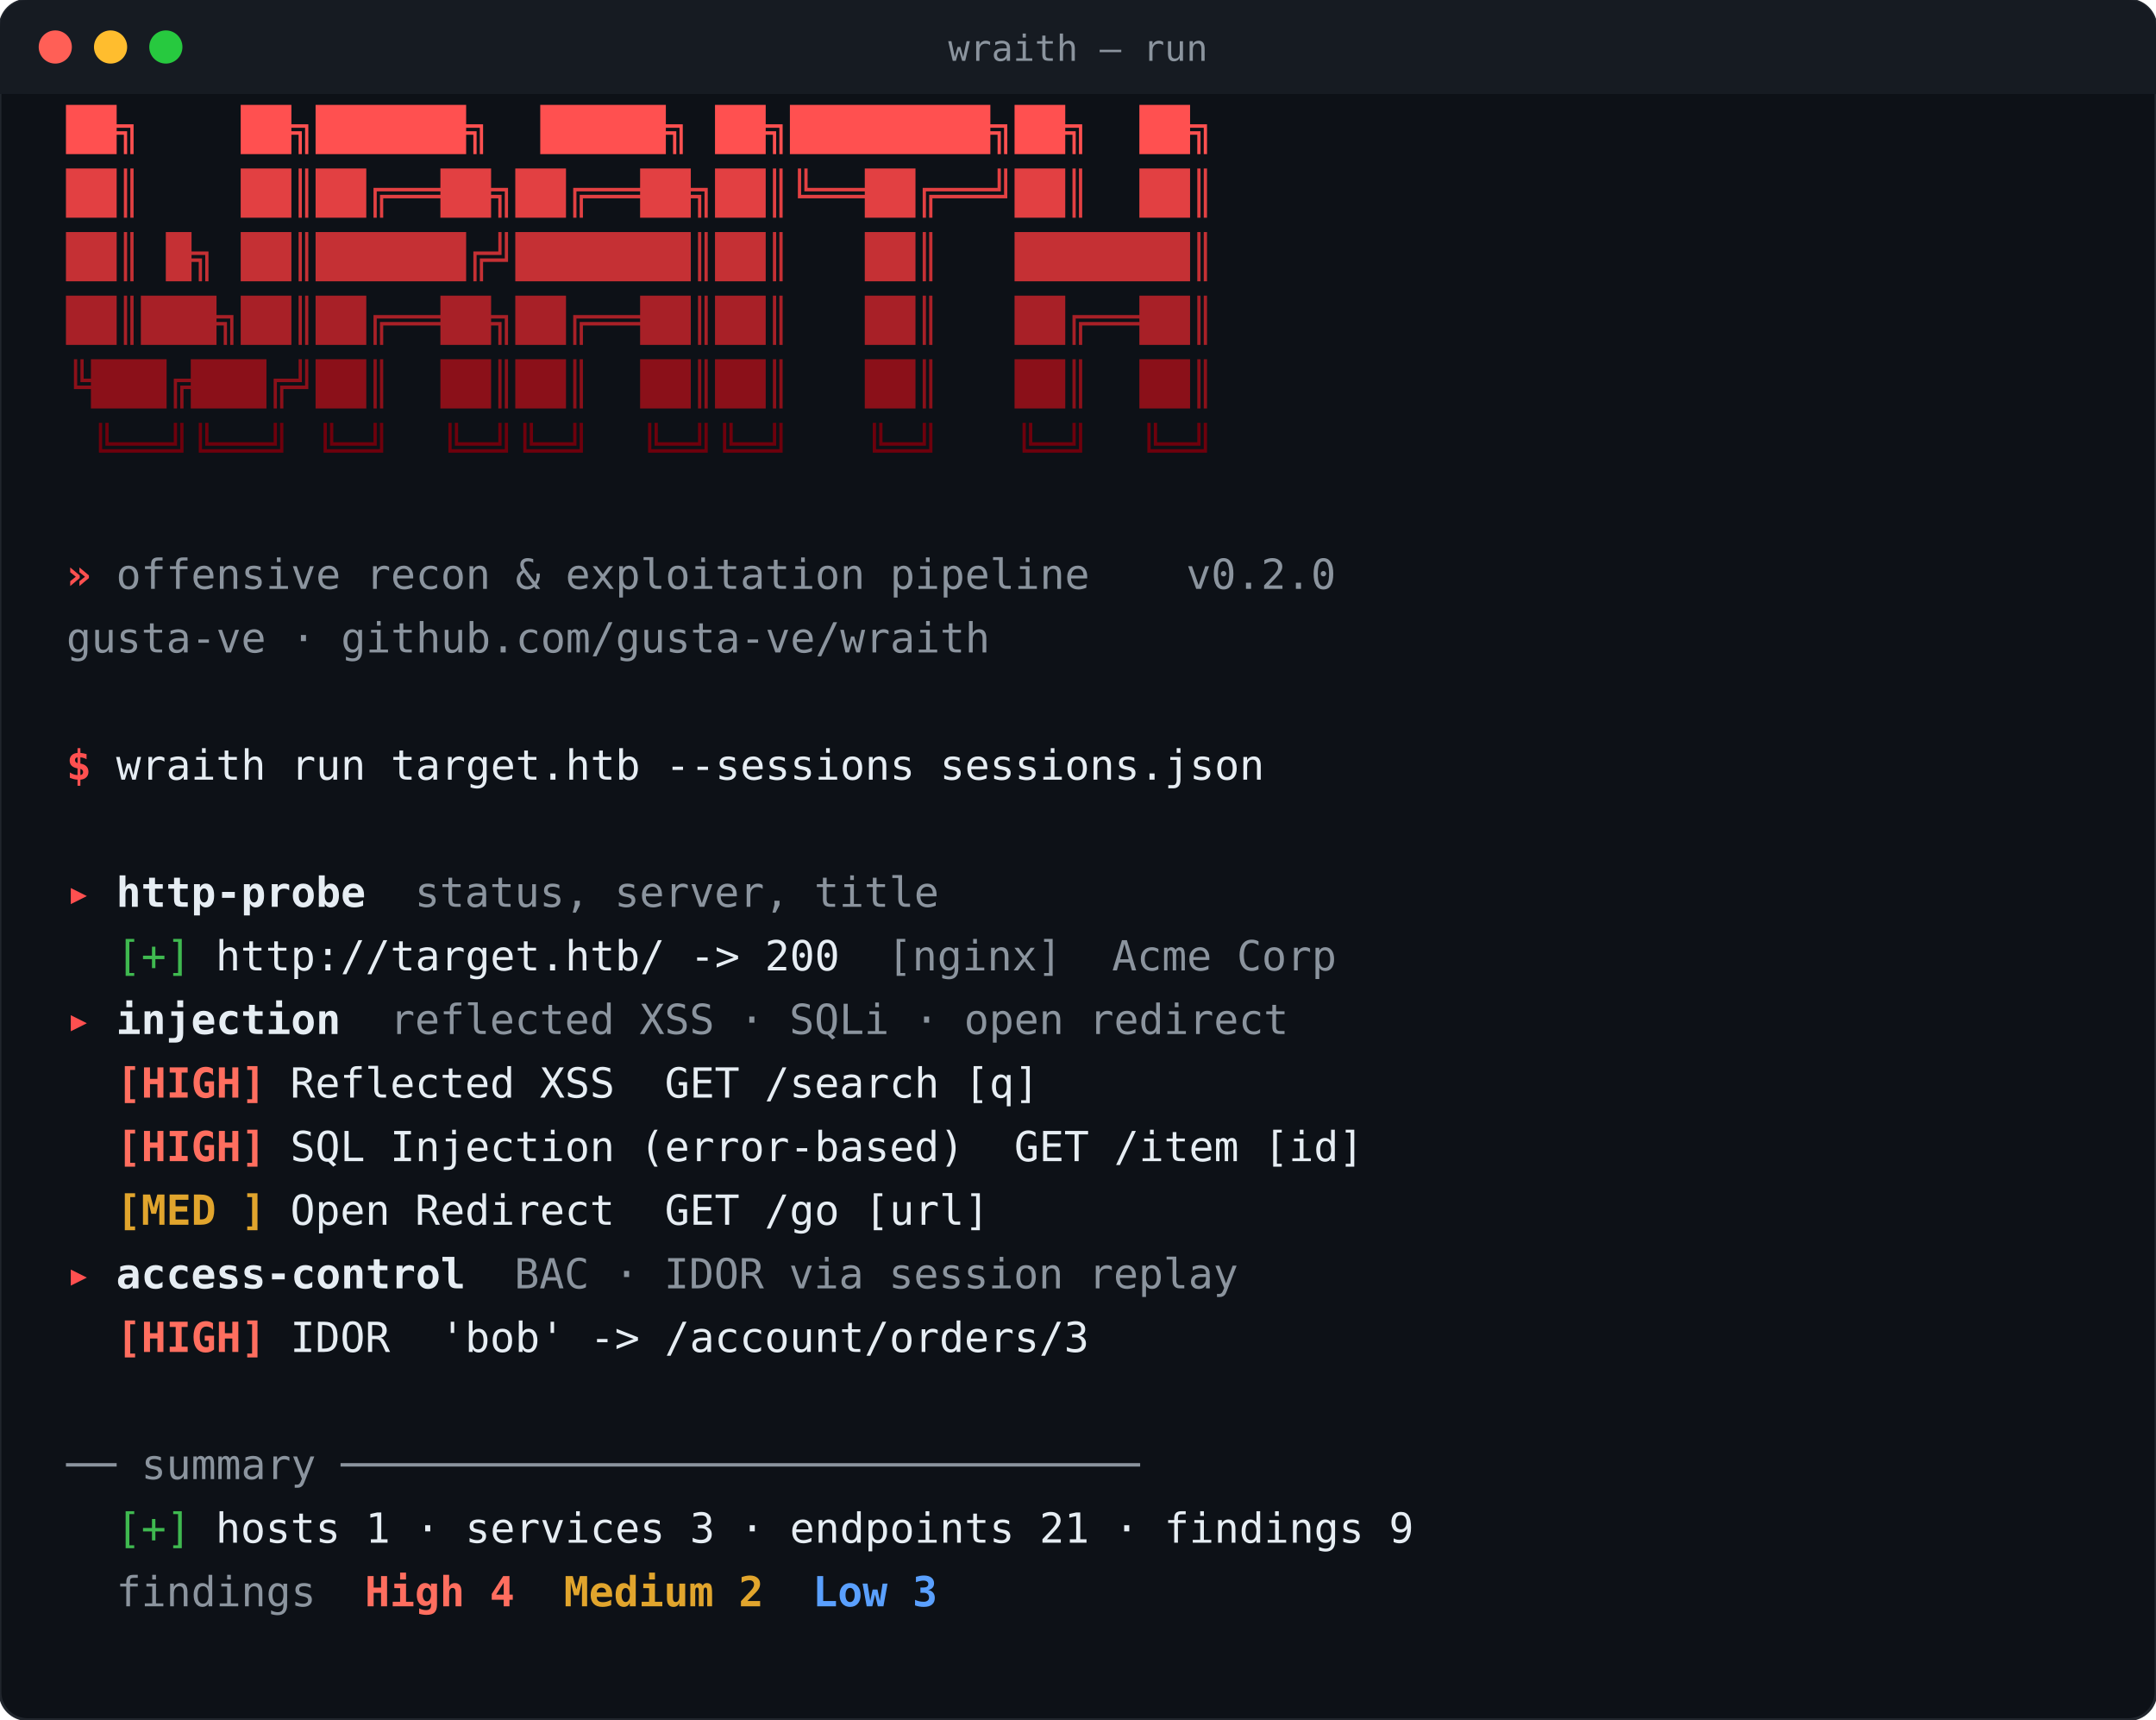
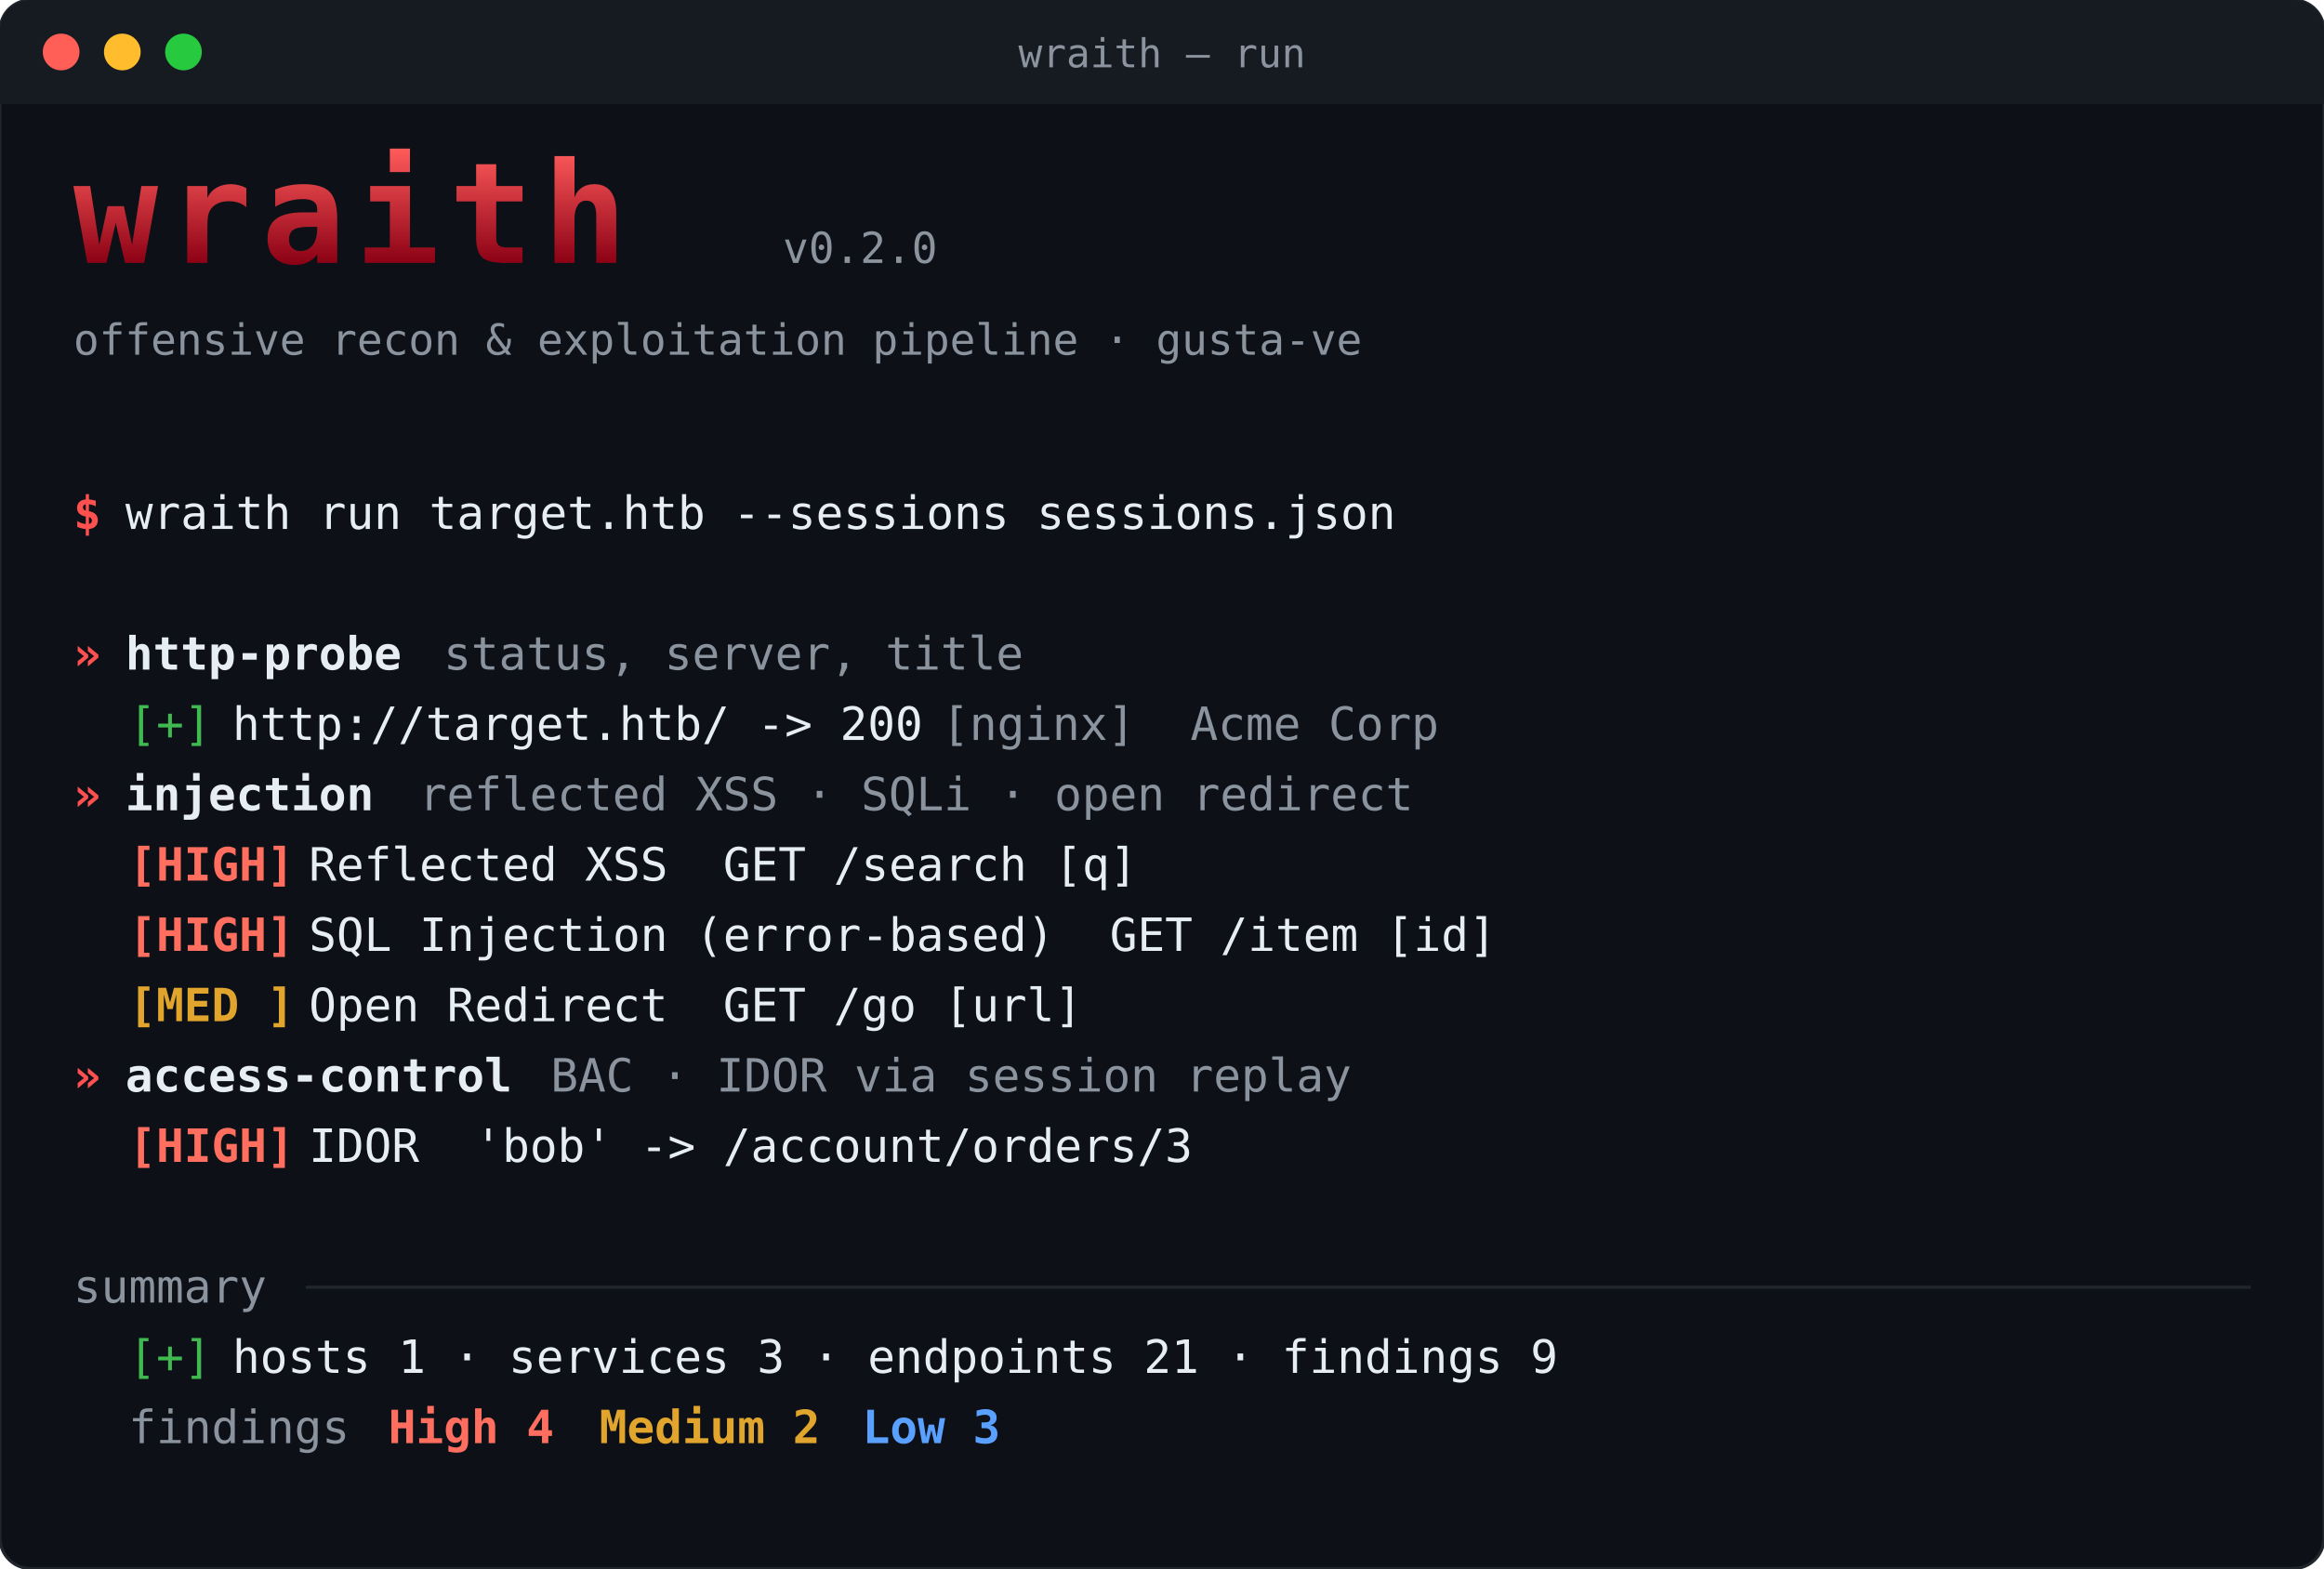
- <svg xmlns="http://www.w3.org/2000/svg" width="780" height="622" viewBox="0 0 780 622" font-family="ui-monospace,SFMono-Regular,Menlo,Consolas,monospace" font-size="15">
-   <rect x="0" y="0" width="780" height="622" rx="10" fill="#0d1117" stroke="#21262d" />
-   <rect x="0" y="0" width="780" height="34" rx="10" fill="#161b22" />
-   <rect x="0" y="24" width="780" height="10" fill="#161b22" />
+ <svg xmlns="http://www.w3.org/2000/svg" width="760" height="513" viewBox="0 0 760 513" font-family="ui-monospace,SFMono-Regular,Menlo,Consolas,monospace" font-size="15">
+   <defs>
+     <linearGradient id="wm" x1="0" y1="0" x2="0" y2="1">
+       <stop offset="0" stop-color="#ff5b5b" />
+       <stop offset="1" stop-color="#8a0014" />
+     </linearGradient>
+   </defs>
+   <rect width="760" height="513" rx="10" fill="#0d1117" stroke="#21262d" />
+   <rect width="760" height="34" rx="10" fill="#161b22" />
+   <rect y="24" width="760" height="10" fill="#161b22" />
  <circle cx="20" cy="17" r="6" fill="#ff5f56" />
  <circle cx="40" cy="17" r="6" fill="#ffbd2e" />
  <circle cx="60" cy="17" r="6" fill="#27c93f" />
-   <text x="390.0" y="22" fill="#8b949e" text-anchor="middle" font-size="13">wraith — run</text>
-   <text x="24" y="52" fill="#ff5050" font-weight="700" xml:space="preserve">██╗    ██╗██████╗  █████╗ ██╗████████╗██╗  ██╗</text>
-   <text x="24" y="75" fill="#e24042" font-weight="700" xml:space="preserve">██║    ██║██╔══██╗██╔══██╗██║╚══██╔══╝██║  ██║</text>
-   <text x="24" y="98" fill="#c53034" font-weight="700" xml:space="preserve">██║ █╗ ██║██████╔╝███████║██║   ██║   ███████║</text>
-   <text x="24" y="121" fill="#a82027" font-weight="700" xml:space="preserve">██║███╗██║██╔══██╗██╔══██║██║   ██║   ██╔══██║</text>
-   <text x="24" y="144" fill="#8b1019" font-weight="700" xml:space="preserve">╚███╔███╔╝██║  ██║██║  ██║██║   ██║   ██║  ██║</text>
-   <text x="24" y="167" fill="#6e000c" font-weight="700" xml:space="preserve"> ╚══╝╚══╝ ╚═╝  ╚═╝╚═╝  ╚═╝╚═╝   ╚═╝   ╚═╝  ╚═╝</text>
-   <text x="24" y="213" fill="#ff5050" font-weight="700" xml:space="preserve">» </text>
-   <text x="42" y="213" fill="#8b949e" xml:space="preserve">offensive recon &amp; exploitation pipeline</text>
-   <text x="393" y="213" fill="#8b949e" xml:space="preserve">    v0.2.0</text>
-   <text x="24" y="236" fill="#8b949e" xml:space="preserve">gusta-ve · github.com/gusta-ve/wraith</text>
-   <text x="24" y="282" fill="#ff5050" font-weight="700" xml:space="preserve">$ </text>
-   <text x="42" y="282" fill="#e6edf3" xml:space="preserve">wraith run target.htb --sessions sessions.json</text>
-   <text x="24" y="328" fill="#ff5050" font-weight="700" xml:space="preserve">▸ </text>
-   <text x="42" y="328" fill="#e6edf3" font-weight="700" xml:space="preserve">http-probe</text>
-   <text x="132" y="328" fill="#8b949e" xml:space="preserve">  status, server, title</text>
-   <text x="24" y="351" fill="#3fb950" xml:space="preserve">  [+] </text>
-   <text x="78" y="351" fill="#e6edf3" xml:space="preserve">http://target.htb/ -&gt; 200  </text>
-   <text x="321" y="351" fill="#8b949e" xml:space="preserve">[nginx]  Acme Corp</text>
-   <text x="24" y="374" fill="#ff5050" font-weight="700" xml:space="preserve">▸ </text>
-   <text x="42" y="374" fill="#e6edf3" font-weight="700" xml:space="preserve">injection</text>
-   <text x="123" y="374" fill="#8b949e" xml:space="preserve">  reflected XSS · SQLi · open redirect</text>
-   <text x="24" y="397" fill="#ff6e5f" font-weight="700" xml:space="preserve">  [HIGH] </text>
-   <text x="105" y="397" fill="#e6edf3" xml:space="preserve">Reflected XSS  GET /search [q]</text>
-   <text x="24" y="420" fill="#ff6e5f" font-weight="700" xml:space="preserve">  [HIGH] </text>
-   <text x="105" y="420" fill="#e6edf3" xml:space="preserve">SQL Injection (error-based)  GET /item [id]</text>
-   <text x="24" y="443" fill="#e1a52d" font-weight="700" xml:space="preserve">  [MED ] </text>
-   <text x="105" y="443" fill="#e6edf3" xml:space="preserve">Open Redirect  GET /go [url]</text>
-   <text x="24" y="466" fill="#ff5050" font-weight="700" xml:space="preserve">▸ </text>
-   <text x="42" y="466" fill="#e6edf3" font-weight="700" xml:space="preserve">access-control</text>
-   <text x="168" y="466" fill="#8b949e" xml:space="preserve">  BAC · IDOR via session replay</text>
-   <text x="24" y="489" fill="#ff6e5f" font-weight="700" xml:space="preserve">  [HIGH] </text>
-   <text x="105" y="489" fill="#e6edf3" xml:space="preserve">IDOR  'bob' -&gt; /account/orders/3</text>
-   <text x="24" y="535" fill="#8b949e" xml:space="preserve">── summary ────────────────────────────────</text>
-   <text x="24" y="558" fill="#3fb950" xml:space="preserve">  [+] </text>
-   <text x="78" y="558" fill="#e6edf3" xml:space="preserve">hosts 1 · services 3 · endpoints 21 · findings 9</text>
-   <text x="24" y="581" fill="#8b949e" xml:space="preserve">  findings  </text>
-   <text x="132" y="581" fill="#ff6e5f" font-weight="700" xml:space="preserve">High 4  </text>
-   <text x="204" y="581" fill="#e1a52d" font-weight="700" xml:space="preserve">Medium 2  </text>
-   <text x="294" y="581" fill="#5aa0ff" font-weight="700" xml:space="preserve">Low 3</text>
+   <text x="380.0" y="22" fill="#8b949e" text-anchor="middle" font-size="13">wraith — run</text>
+   <text x="24" y="86" font-size="46" font-weight="800" letter-spacing="3" fill="url(#wm)">wraith</text>
+   <text x="256" y="86" font-size="14" fill="#8b949e">v0.2.0</text>
+   <text x="24" y="116" font-size="14" fill="#8b949e">offensive recon &amp; exploitation pipeline · gusta-ve</text>
+   <text x="24" y="173" fill="#ff5050" font-weight="700" xml:space="preserve">$ </text>
+   <text x="41" y="173" fill="#e6edf3" xml:space="preserve">wraith run target.htb --sessions sessions.json</text>
+   <text x="24" y="219" fill="#ff5050" font-weight="700" xml:space="preserve">» </text>
+   <text x="41" y="219" fill="#e6edf3" font-weight="700" xml:space="preserve">http-probe</text>
+   <text x="127" y="219" fill="#8b949e" xml:space="preserve">  status, server, title</text>
+   <text x="24" y="242" fill="#3fb950" xml:space="preserve">  [+] </text>
+   <text x="76" y="242" fill="#e6edf3" xml:space="preserve">http://target.htb/ -&gt; 200  </text>
+   <text x="308" y="242" fill="#8b949e" xml:space="preserve">[nginx]  Acme Corp</text>
+   <text x="24" y="265" fill="#ff5050" font-weight="700" xml:space="preserve">» </text>
+   <text x="41" y="265" fill="#e6edf3" font-weight="700" xml:space="preserve">injection</text>
+   <text x="119" y="265" fill="#8b949e" xml:space="preserve">  reflected XSS · SQLi · open redirect</text>
+   <text x="24" y="288" fill="#ff6e5f" font-weight="700" xml:space="preserve">  [HIGH] </text>
+   <text x="101" y="288" fill="#e6edf3" xml:space="preserve">Reflected XSS  GET /search [q]</text>
+   <text x="24" y="311" fill="#ff6e5f" font-weight="700" xml:space="preserve">  [HIGH] </text>
+   <text x="101" y="311" fill="#e6edf3" xml:space="preserve">SQL Injection (error-based)  GET /item [id]</text>
+   <text x="24" y="334" fill="#e1a52d" font-weight="700" xml:space="preserve">  [MED ] </text>
+   <text x="101" y="334" fill="#e6edf3" xml:space="preserve">Open Redirect  GET /go [url]</text>
+   <text x="24" y="357" fill="#ff5050" font-weight="700" xml:space="preserve">» </text>
+   <text x="41" y="357" fill="#e6edf3" font-weight="700" xml:space="preserve">access-control</text>
+   <text x="162" y="357" fill="#8b949e" xml:space="preserve">  BAC · IDOR via session replay</text>
+   <text x="24" y="380" fill="#ff6e5f" font-weight="700" xml:space="preserve">  [HIGH] </text>
+   <text x="101" y="380" fill="#e6edf3" xml:space="preserve">IDOR  'bob' -&gt; /account/orders/3</text>
+   <text x="24" y="426" fill="#8b949e">summary</text>
+   <line x1="100" y1="421" x2="736" y2="421" stroke="#21262d" />
+   <text x="24" y="449" fill="#3fb950" xml:space="preserve">  [+] </text>
+   <text x="76" y="449" fill="#e6edf3" xml:space="preserve">hosts 1 · services 3 · endpoints 21 · findings 9</text>
+   <text x="24" y="472" fill="#8b949e" xml:space="preserve">  findings  </text>
+   <text x="127" y="472" fill="#ff6e5f" font-weight="700" xml:space="preserve">High 4  </text>
+   <text x="196" y="472" fill="#e1a52d" font-weight="700" xml:space="preserve">Medium 2  </text>
+   <text x="282" y="472" fill="#5aa0ff" font-weight="700" xml:space="preserve">Low 3</text>
</svg>
